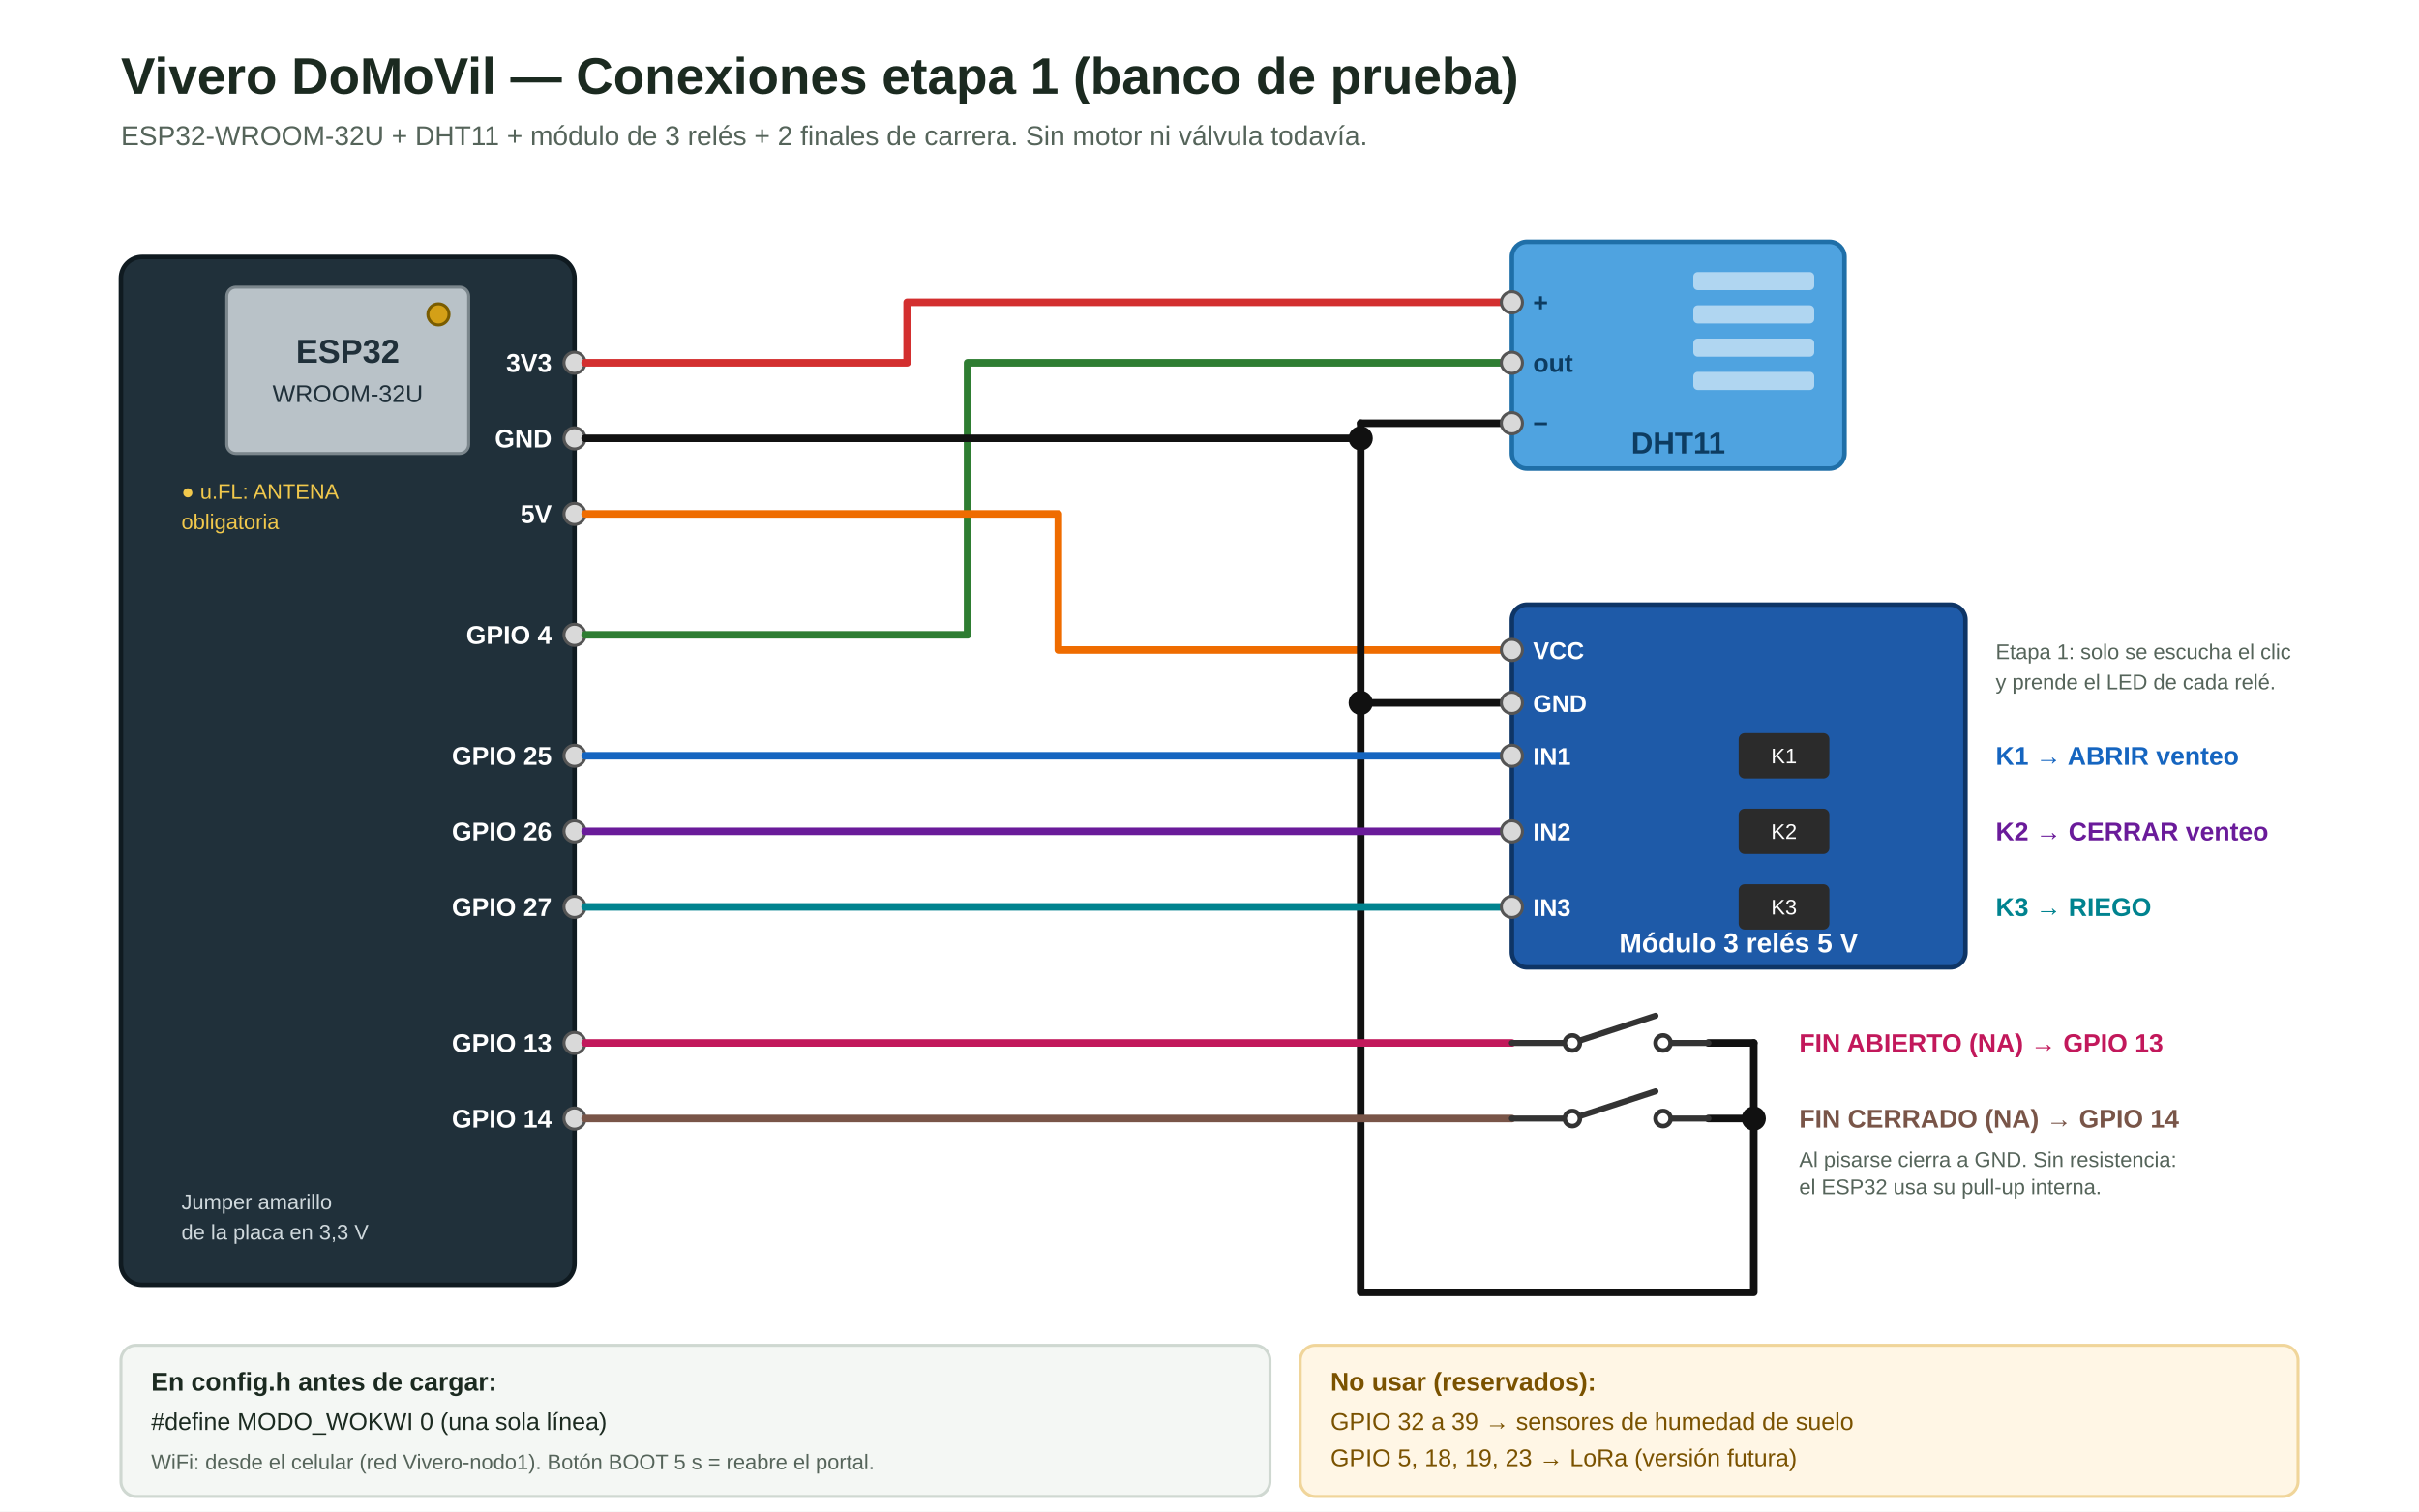
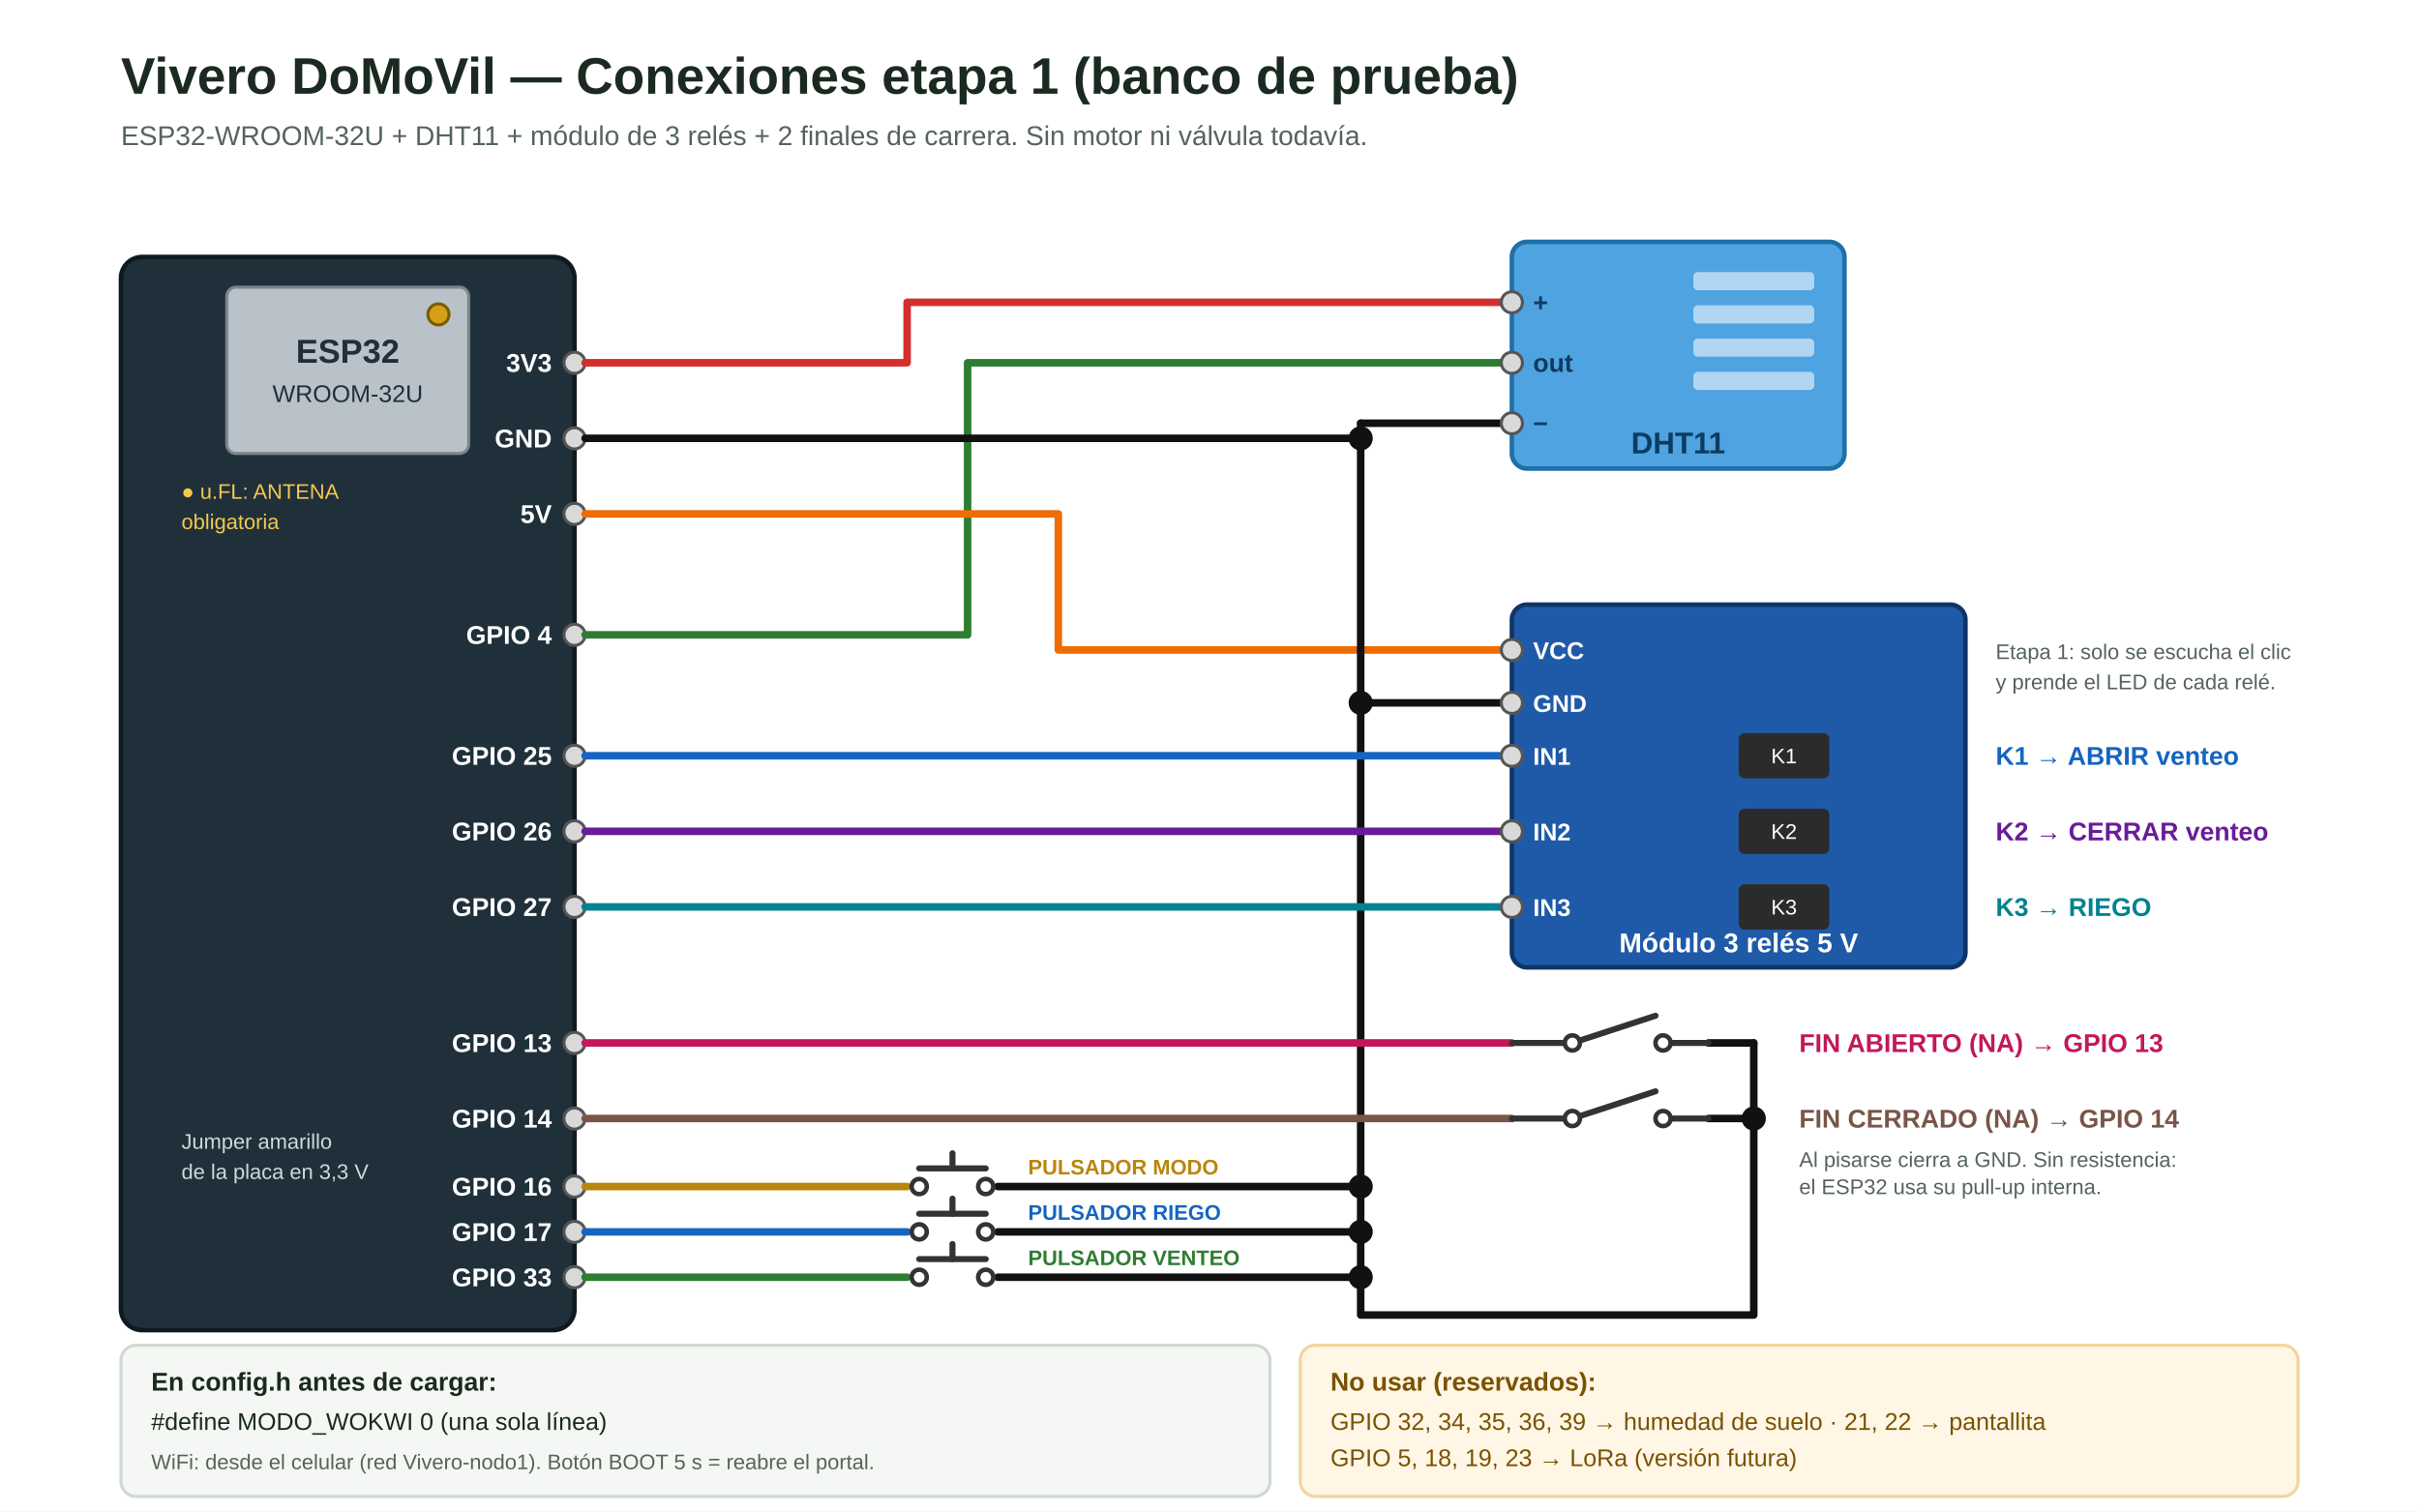
<svg xmlns="http://www.w3.org/2000/svg" width="1600" height="1000" viewBox="0 0 1600 1000" font-family="Arial, Helvetica, sans-serif">
  <rect width="1600" height="1000" fill="#ffffff" />
  <text x="80" y="62" font-size="34" font-weight="bold" fill="#1b2a20">Vivero DoMoVil — Conexiones etapa 1 (banco de prueba)</text>
  <text x="80" y="96" font-size="18" fill="#55645a">ESP32-WROOM-32U + DHT11 + módulo de 3 relés + 2 finales de carrera. Sin motor ni válvula todavía.</text>
-   <rect x="80" y="170" width="300" height="680" rx="14" fill="#20303a" stroke="#0f1a20" stroke-width="3" />
+   <rect x="80" y="170" width="300" height="710" rx="14" fill="#20303a" stroke="#0f1a20" stroke-width="3" />
  <rect x="150" y="190" width="160" height="110" rx="6" fill="#b9c2c8" stroke="#7b868c" stroke-width="2" />
  <text x="230" y="240" font-size="22" font-weight="bold" fill="#20303a" text-anchor="middle">ESP32</text>
  <text x="230" y="266" font-size="16" fill="#20303a" text-anchor="middle">WROOM-32U</text>
  <circle cx="290" cy="208" r="7" fill="#d4a017" stroke="#7a5c00" stroke-width="2" />
  <text x="120" y="330" font-size="14" fill="#f2c94c">● u.FL: ANTENA</text>
  <text x="120" y="350" font-size="14" fill="#f2c94c">  obligatoria</text>
-   <text x="120" y="800" font-size="14" fill="#cfd8dc">Jumper amarillo</text>
-   <text x="120" y="820" font-size="14" fill="#cfd8dc">de la placa en 3,3 V</text>
+   <text x="120" y="760" font-size="14" fill="#cfd8dc">Jumper amarillo</text>
+   <text x="120" y="780" font-size="14" fill="#cfd8dc">de la placa en 3,3 V</text>
  <g font-size="17" font-weight="bold" fill="#ffffff" text-anchor="end">
    <text x="365" y="246">3V3</text>
    <text x="365" y="296">GND</text>
    <text x="365" y="346">5V</text>
    <text x="365" y="426">GPIO 4</text>
    <text x="365" y="506">GPIO 25</text>
    <text x="365" y="556">GPIO 26</text>
    <text x="365" y="606">GPIO 27</text>
    <text x="365" y="696">GPIO 13</text>
    <text x="365" y="746">GPIO 14</text>
  </g>
  <g fill="#d9d9d9" stroke="#555" stroke-width="2">
    <circle cx="380" cy="240" r="7" />
    <circle cx="380" cy="290" r="7" />
    <circle cx="380" cy="340" r="7" />
    <circle cx="380" cy="420" r="7" />
    <circle cx="380" cy="500" r="7" />
    <circle cx="380" cy="550" r="7" />
    <circle cx="380" cy="600" r="7" />
    <circle cx="380" cy="690" r="7" />
    <circle cx="380" cy="740" r="7" />
  </g>
  <g fill="none" stroke-width="5" stroke-linejoin="round" stroke-linecap="round">
    <path d="M387 240 H600 V200 H993" stroke="#d32f2f" />
    <path d="M387 420 H640 V240 H993" stroke="#2e7d32" />
    <path d="M387 340 H700 V430 H993" stroke="#ef6c00" />
    <path d="M387 290 H900" stroke="#111" />
-     <path d="M900 280 V855 H1160 V690" stroke="#111" />
+     <path d="M900 280 V870 H1160 V690" stroke="#111" />
    <path d="M900 280 H993" stroke="#111" />
    <path d="M900 465 H993" stroke="#111" />
    <path d="M1130 690 H1160" stroke="#111" />
    <path d="M1130 740 H1160" stroke="#111" />
    <path d="M387 500 H993" stroke="#1565c0" />
    <path d="M387 550 H993" stroke="#6a1b9a" />
    <path d="M387 600 H993" stroke="#00838f" />
    <path d="M387 690 H1000" stroke="#c2185b" />
    <path d="M387 740 H1000" stroke="#795548" />
  </g>
  <g fill="#111">
    <circle cx="900" cy="290" r="8" />
    <circle cx="900" cy="465" r="8" />
    <circle cx="1160" cy="740" r="8" />
  </g>
  <rect x="1000" y="160" width="220" height="150" rx="10" fill="#4fa3e0" stroke="#1f6fa8" stroke-width="3" />
  <g fill="#ffffff" opacity=".55">
    <rect x="1120" y="180" width="80" height="12" rx="3" />
    <rect x="1120" y="202" width="80" height="12" rx="3" />
    <rect x="1120" y="224" width="80" height="12" rx="3" />
    <rect x="1120" y="246" width="80" height="12" rx="3" />
  </g>
  <text x="1110" y="300" font-size="20" font-weight="bold" fill="#0d3c61" text-anchor="middle">DHT11</text>
  <g font-size="17" font-weight="bold" fill="#0d3c61">
    <text x="1014" y="206">+</text>
    <text x="1014" y="246">out</text>
    <text x="1014" y="286">−</text>
  </g>
  <g fill="#d9d9d9" stroke="#555" stroke-width="2">
    <circle cx="1000" cy="200" r="7" />
    <circle cx="1000" cy="240" r="7" />
    <circle cx="1000" cy="280" r="7" />
  </g>
  <rect x="1000" y="400" width="300" height="240" rx="10" fill="#1e5aa8" stroke="#0e3566" stroke-width="3" />
  <text x="1150" y="630" font-size="18" font-weight="bold" fill="#ffffff" text-anchor="middle">Módulo 3 relés 5 V</text>
  <g font-size="16" font-weight="bold" fill="#ffffff">
    <text x="1014" y="436">VCC</text>
    <text x="1014" y="471">GND</text>
    <text x="1014" y="506">IN1</text>
    <text x="1014" y="556">IN2</text>
    <text x="1014" y="606">IN3</text>
  </g>
  <g fill="#d9d9d9" stroke="#555" stroke-width="2">
    <circle cx="1000" cy="430" r="7" />
    <circle cx="1000" cy="465" r="7" />
    <circle cx="1000" cy="500" r="7" />
    <circle cx="1000" cy="550" r="7" />
    <circle cx="1000" cy="600" r="7" />
  </g>
  <g fill="#2b2b2b">
    <rect x="1150" y="485" width="60" height="30" rx="4" />
    <rect x="1150" y="535" width="60" height="30" rx="4" />
    <rect x="1150" y="585" width="60" height="30" rx="4" />
  </g>
  <g font-size="14" fill="#ffffff" text-anchor="middle">
    <text x="1180" y="505">K1</text>
    <text x="1180" y="555">K2</text>
    <text x="1180" y="605">K3</text>
  </g>
  <g font-size="17" font-weight="bold">
    <text x="1320" y="506" fill="#1565c0">K1 → ABRIR venteo</text>
    <text x="1320" y="556" fill="#6a1b9a">K2 → CERRAR venteo</text>
    <text x="1320" y="606" fill="#00838f">K3 → RIEGO</text>
  </g>
  <text x="1320" y="436" font-size="14" fill="#55645a">Etapa 1: solo se escucha el clic</text>
  <text x="1320" y="456" font-size="14" fill="#55645a">y prende el LED de cada relé.</text>
  <g stroke="#333" stroke-width="4" fill="none" stroke-linecap="round">
    <line x1="1000" y1="690" x2="1040" y2="690" />
    <line x1="1040" y1="690" x2="1095" y2="672" />
    <line x1="1100" y1="690" x2="1130" y2="690" />
    <line x1="1000" y1="740" x2="1040" y2="740" />
    <line x1="1040" y1="740" x2="1095" y2="722" />
    <line x1="1100" y1="740" x2="1130" y2="740" />
  </g>
  <g fill="#ffffff" stroke="#333" stroke-width="3">
    <circle cx="1040" cy="690" r="5" />
    <circle cx="1100" cy="690" r="5" />
    <circle cx="1040" cy="740" r="5" />
    <circle cx="1100" cy="740" r="5" />
  </g>
  <g font-size="17" font-weight="bold">
    <text x="1190" y="696" fill="#c2185b">FIN ABIERTO (NA) → GPIO 13</text>
    <text x="1190" y="746" fill="#795548">FIN CERRADO (NA) → GPIO 14</text>
  </g>
  <text x="1190" y="772" font-size="14" fill="#55645a">Al pisarse cierra a GND. Sin resistencia:</text>
  <text x="1190" y="790" font-size="14" fill="#55645a">el ESP32 usa su pull-up interna.</text>
+   <text x="365" y="791" font-size="17" font-weight="bold" fill="#ffffff" text-anchor="end">GPIO 16</text>
+   <circle cx="380" cy="785" r="7" fill="#d9d9d9" stroke="#555" stroke-width="2" />
+   <path d="M387 785 H600" stroke="#b8860b" stroke-width="5" fill="none" stroke-linecap="round" />
+   <path d="M660 785 H900" stroke="#111" stroke-width="5" fill="none" stroke-linecap="round" />
+   <g stroke="#333" stroke-width="4" fill="none" stroke-linecap="round">
+     <line x1="608" y1="773" x2="652" y2="773" />
+     <line x1="630" y1="773" x2="630" y2="763" />
+   </g>
+   <g fill="#fff" stroke="#333" stroke-width="3">
+     <circle cx="608" cy="785" r="5" />
+     <circle cx="652" cy="785" r="5" />
+   </g>
+   <text x="680" y="777" font-size="14" font-weight="bold" fill="#b8860b">PULSADOR MODO</text>
+   <circle cx="900" cy="785" r="8" fill="#111" />
+   <text x="365" y="821" font-size="17" font-weight="bold" fill="#ffffff" text-anchor="end">GPIO 17</text>
+   <circle cx="380" cy="815" r="7" fill="#d9d9d9" stroke="#555" stroke-width="2" />
+   <path d="M387 815 H600" stroke="#1565c0" stroke-width="5" fill="none" stroke-linecap="round" />
+   <path d="M660 815 H900" stroke="#111" stroke-width="5" fill="none" stroke-linecap="round" />
+   <g stroke="#333" stroke-width="4" fill="none" stroke-linecap="round">
+     <line x1="608" y1="803" x2="652" y2="803" />
+     <line x1="630" y1="803" x2="630" y2="793" />
+   </g>
+   <g fill="#fff" stroke="#333" stroke-width="3">
+     <circle cx="608" cy="815" r="5" />
+     <circle cx="652" cy="815" r="5" />
+   </g>
+   <text x="680" y="807" font-size="14" font-weight="bold" fill="#1565c0">PULSADOR RIEGO</text>
+   <circle cx="900" cy="815" r="8" fill="#111" />
+   <text x="365" y="851" font-size="17" font-weight="bold" fill="#ffffff" text-anchor="end">GPIO 33</text>
+   <circle cx="380" cy="845" r="7" fill="#d9d9d9" stroke="#555" stroke-width="2" />
+   <path d="M387 845 H600" stroke="#2e7d32" stroke-width="5" fill="none" stroke-linecap="round" />
+   <path d="M660 845 H900" stroke="#111" stroke-width="5" fill="none" stroke-linecap="round" />
+   <g stroke="#333" stroke-width="4" fill="none" stroke-linecap="round">
+     <line x1="608" y1="833" x2="652" y2="833" />
+     <line x1="630" y1="833" x2="630" y2="823" />
+   </g>
+   <g fill="#fff" stroke="#333" stroke-width="3">
+     <circle cx="608" cy="845" r="5" />
+     <circle cx="652" cy="845" r="5" />
+   </g>
+   <text x="680" y="837" font-size="14" font-weight="bold" fill="#2e7d32">PULSADOR VENTEO</text>
+   <circle cx="900" cy="845" r="8" fill="#111" />
  <rect x="80" y="890" width="760" height="100" rx="10" fill="#f4f7f4" stroke="#cfd8d1" stroke-width="2" />
  <text x="100" y="920" font-size="17" font-weight="bold" fill="#1b2a20">En config.h antes de cargar:</text>
  <text x="100" y="946" font-size="16" fill="#1b2a20">#define MODO_WOKWI 0   (una sola línea)</text>
  <text x="100" y="972" font-size="14" fill="#55645a">WiFi: desde el celular (red Vivero-nodo1). Botón BOOT 5 s = reabre el portal.</text>
  <rect x="860" y="890" width="660" height="100" rx="10" fill="#fff6e5" stroke="#f0d59a" stroke-width="2" />
  <text x="880" y="920" font-size="17" font-weight="bold" fill="#7a5200">No usar (reservados):</text>
-   <text x="880" y="946" font-size="16" fill="#7a5200">GPIO 32 a 39 → sensores de humedad de suelo</text>
+   <text x="880" y="946" font-size="16" fill="#7a5200">GPIO 32, 34, 35, 36, 39 → humedad de suelo · 21, 22 → pantallita</text>
  <text x="880" y="970" font-size="16" fill="#7a5200">GPIO 5, 18, 19, 23 → LoRa (versión futura)</text>
  <text x="910" y="905" font-size="1" fill="#fff">.</text>
</svg>
